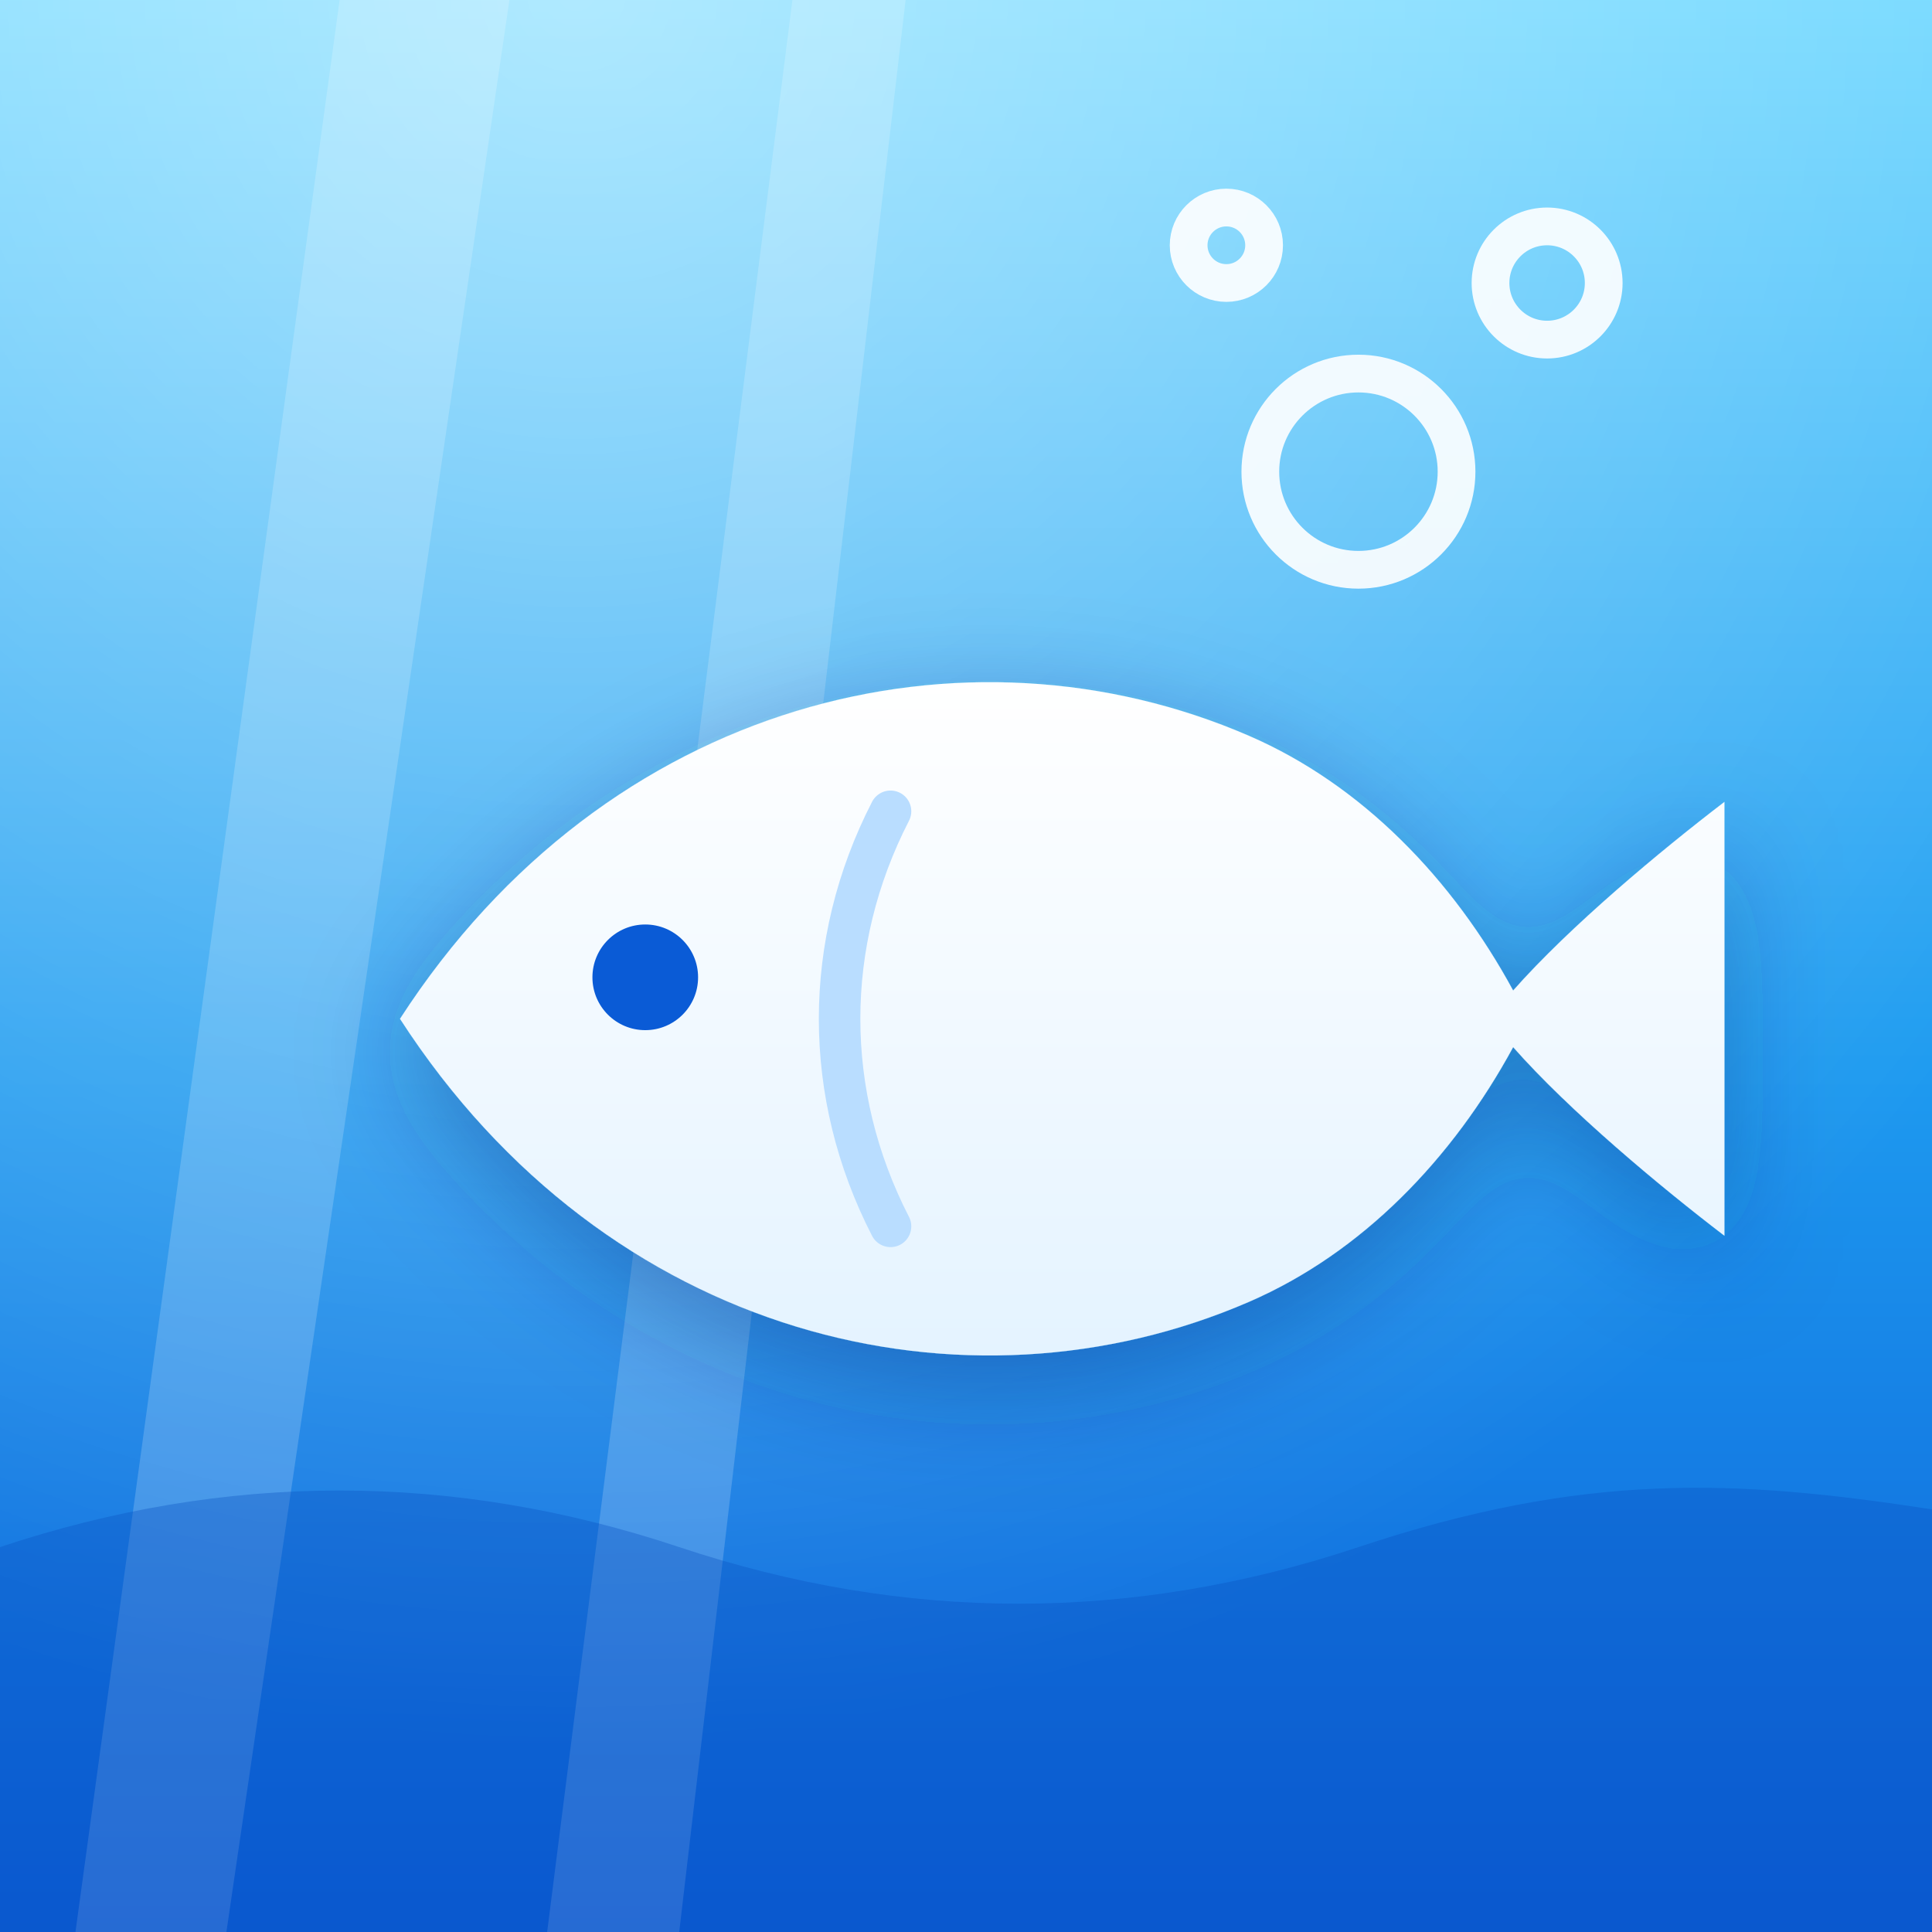
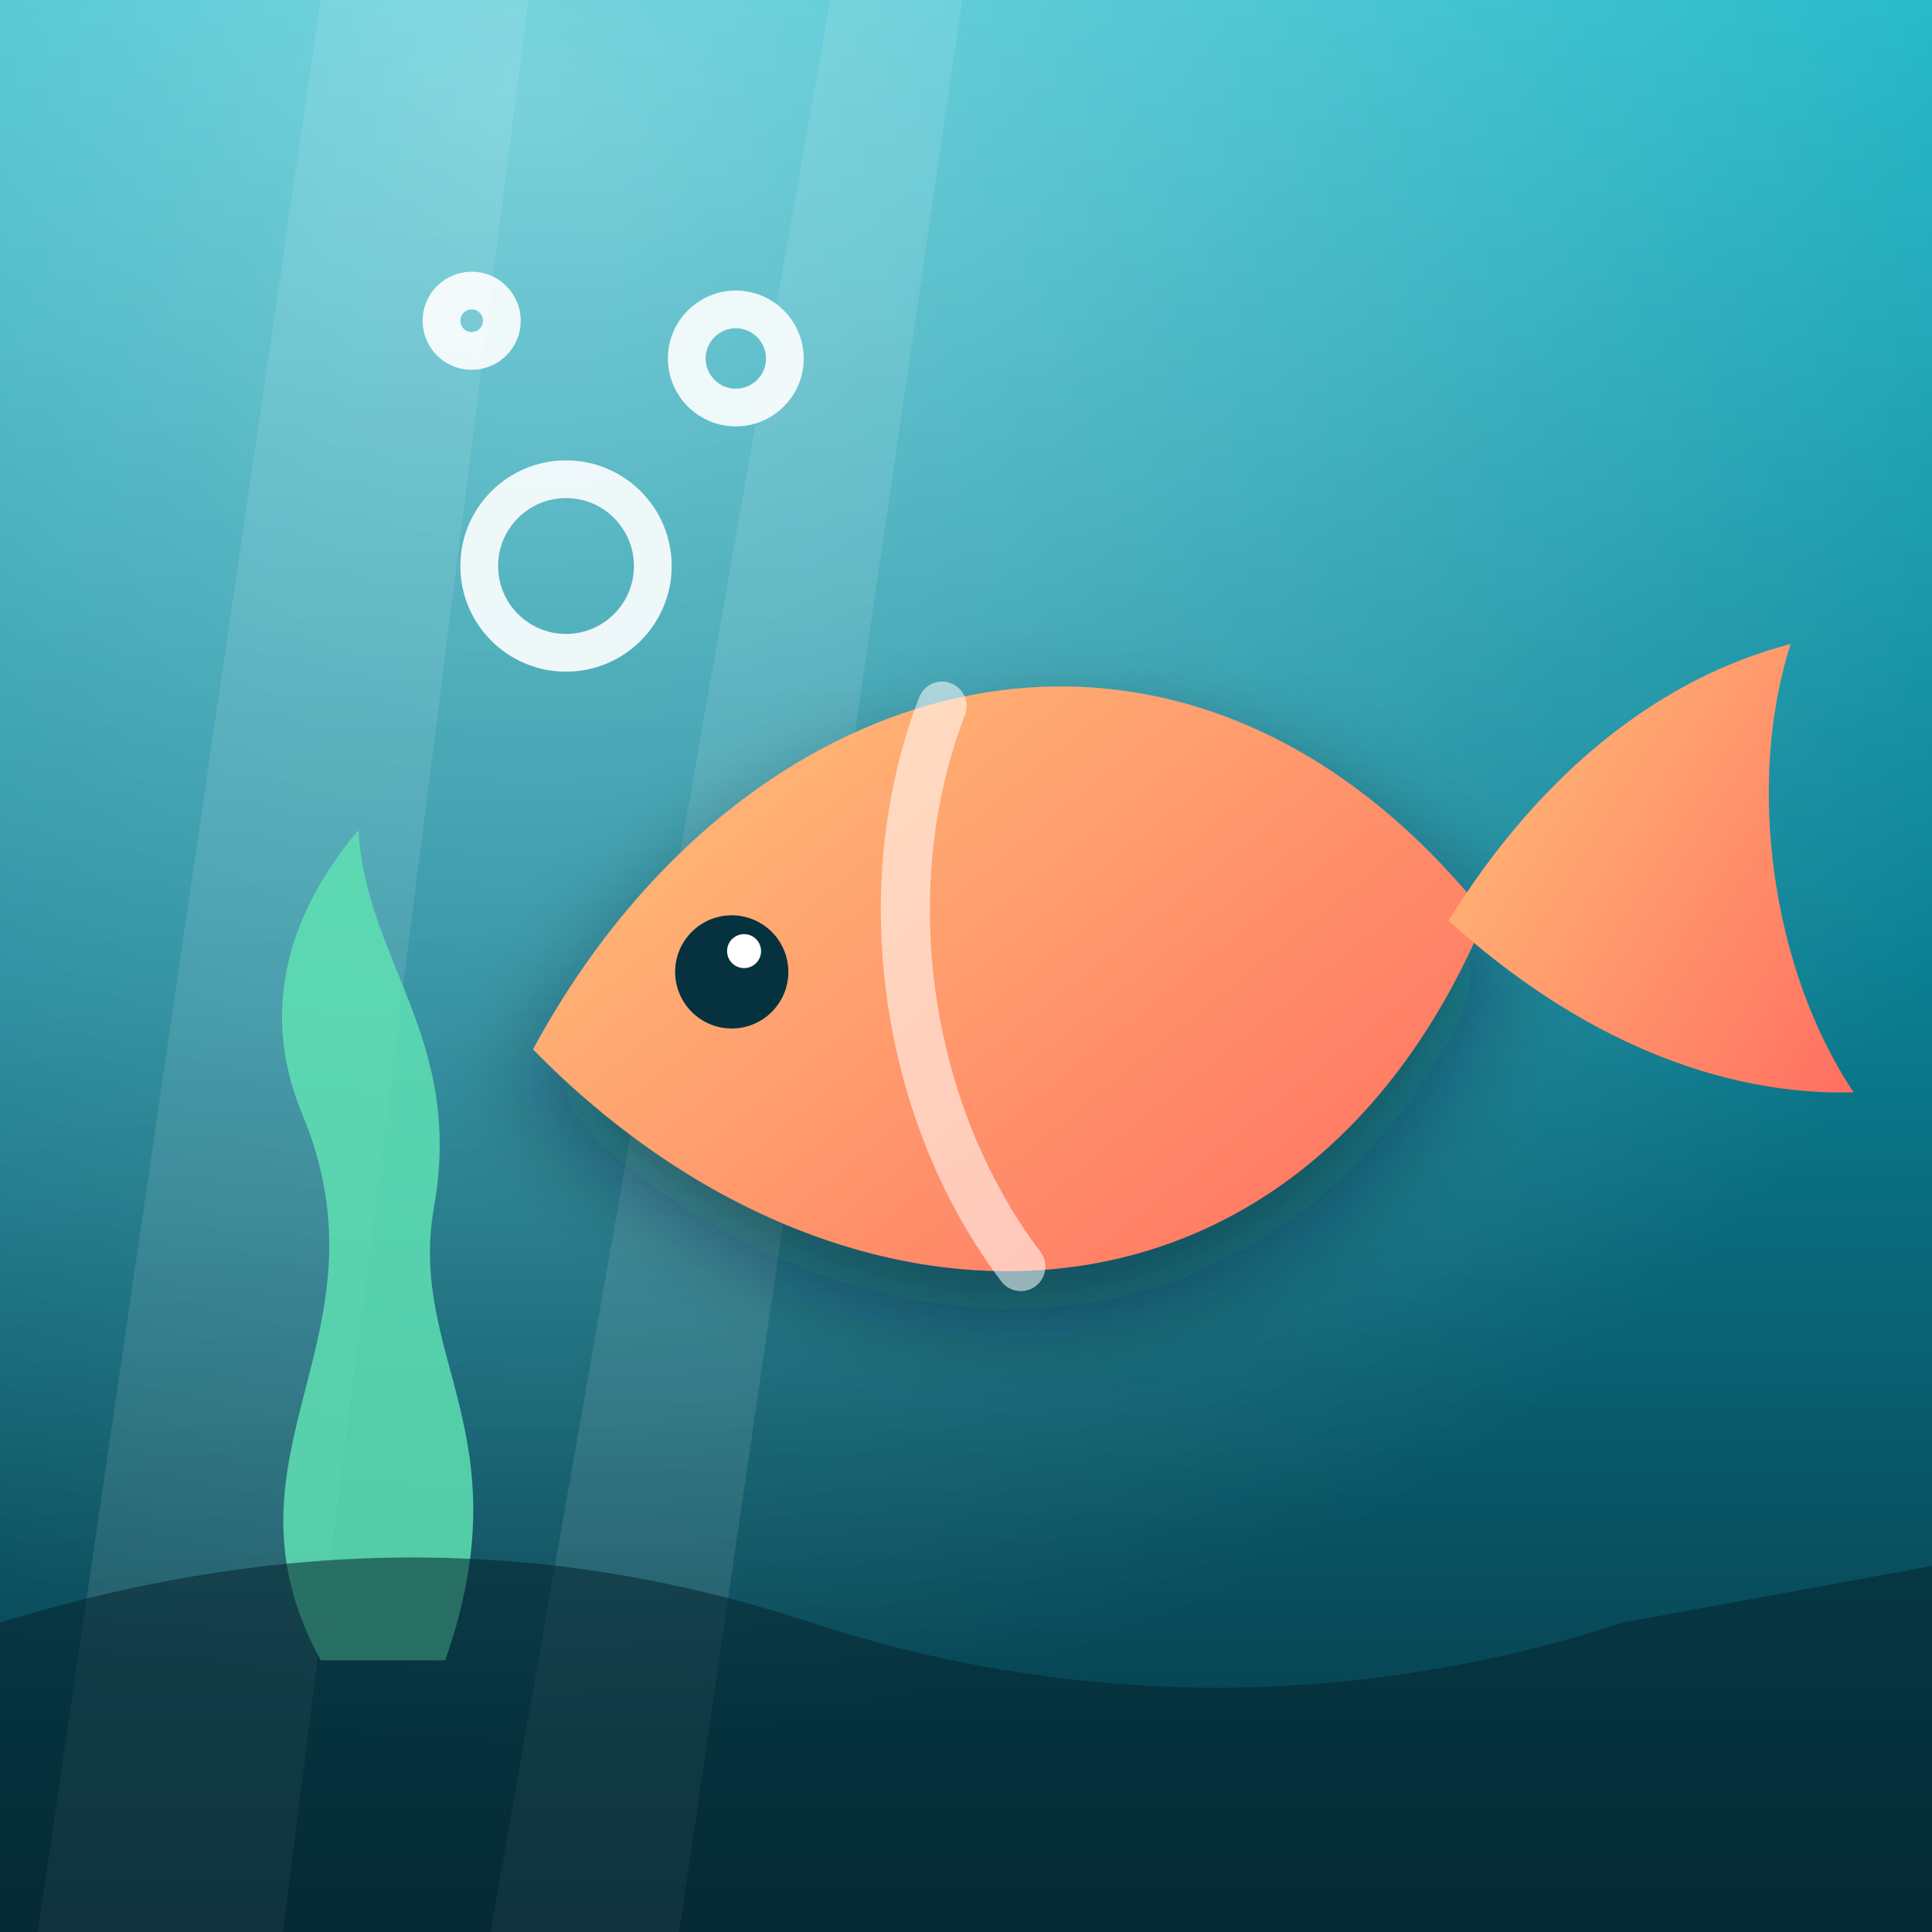
<svg xmlns="http://www.w3.org/2000/svg" viewBox="0 0 1024 1024">
  <defs>
-     <linearGradient id="water" x1="0" y1="0" x2="0" y2="1">
-       <stop offset="0" stop-color="#6FD8FF" />
-       <stop offset="0.55" stop-color="#1E9BF0" />
-       <stop offset="1" stop-color="#0A5BD6" />
+     <linearGradient id="deep" x1="0" y1="0" x2="0" y2="1">
+       <stop offset="0" stop-color="#19b6c6" />
+       <stop offset="0.5" stop-color="#0b7f93" />
+       <stop offset="1" stop-color="#06323f" />
    </linearGradient>
-     <radialGradient id="light" cx="0.3" cy="0" r="0.9">
-       <stop offset="0" stop-color="#fff" stop-opacity=".45" />
+     <radialGradient id="glow" cx="0.28" cy="0.05" r="0.85">
+       <stop offset="0" stop-color="#fff" stop-opacity=".42" />
      <stop offset="1" stop-color="#fff" stop-opacity="0" />
    </radialGradient>
-     <linearGradient id="fish" x1="0" y1="0" x2="0" y2="1">
-       <stop offset="0" stop-color="#fff" />
-       <stop offset="1" stop-color="#E4F3FF" />
+     <linearGradient id="coral" x1="0" y1="0" x2="1" y2="1">
+       <stop offset="0" stop-color="#ffc178" />
+       <stop offset="1" stop-color="#ff6f61" />
    </linearGradient>
  </defs>
-   <rect width="1024" height="1024" fill="url(#water)" />
-   <rect width="1024" height="1024" fill="url(#light)" />
-   <g fill="#fff" opacity=".18">
-     <path d="M180 0h90L120 1024H40z" />
-     <path d="M420 0h60L360 1024h-70z" />
+   <rect width="1024" height="1024" fill="url(#deep)" />
+   <rect width="1024" height="1024" fill="url(#glow)" />
+   <g fill="#fff" opacity=".10">
+     <path d="M170 0h110L150 1024H20z" />
+     <path d="M440 0h70L360 1024h-100z" />
  </g>
-   <path d="M0 820c120-40 240-40 360 0s240 40 360 0 200-36 304-20v244H0z" fill="#0A4FBF" opacity=".35" />
-   <g transform="translate(512 540)">
-     <path d="M-300 0c110-170 300-215 450-150 60 26 108 76 140 135 30-34 78-74 112-100v230c-34-26-82-66-112-100-32 59-80 109-140 135-150 65-340 20-450-150z" fill="url(#fish)" filter="drop-shadow(0 18px 30px rgba(0,40,120,.35))" />
-     <circle cx="-170" cy="-22" r="28" fill="#0A5BD6" />
-     <path d="M-40-110c-36 70-36 150 0 220" fill="none" stroke="#B9DDFF" stroke-width="22" stroke-linecap="round" />
+   <path d="M170 880c-60-110 40-170-10-290-24-58-4-110 30-150 4 70 56 110 40 200-14 80 48 120 6 240z" fill="#5ee0b3" opacity=".85" />
+   <path d="M0 860c150-46 290-46 430 0s290 46 430 0l164-30v194H0z" fill="#04222c" opacity=".55" />
+   <g transform="translate(540 520) rotate(-8)">
+     <path d="M-260 0C-120-190 120-220 250 0 120 220-120 190-260 0z" fill="url(#coral)" filter="drop-shadow(0 22px 28px rgba(0,25,40,.45))" />
+     <path d="M230 0c60-72 130-112 200-120-34 70-34 170 0 240-70-8-140-48-200-120z" fill="url(#coral)" />
+     <path d="M-20-150c-50 90-50 210 0 300" fill="none" stroke="#fff" stroke-opacity=".55" stroke-width="26" stroke-linecap="round" />
+     <circle cx="-150" cy="-26" r="30" fill="#06323f" />
+     <circle cx="-142" cy="-36" r="9" fill="#fff" />
  </g>
  <g fill="none" stroke="#fff" stroke-width="20" opacity=".9">
-     <circle cx="720" cy="250" r="52" />
-     <circle cx="820" cy="150" r="30" />
-     <circle cx="650" cy="130" r="20" />
+     <circle cx="300" cy="300" r="46" />
+     <circle cx="390" cy="190" r="26" />
+     <circle cx="250" cy="170" r="16" />
  </g>
</svg>
